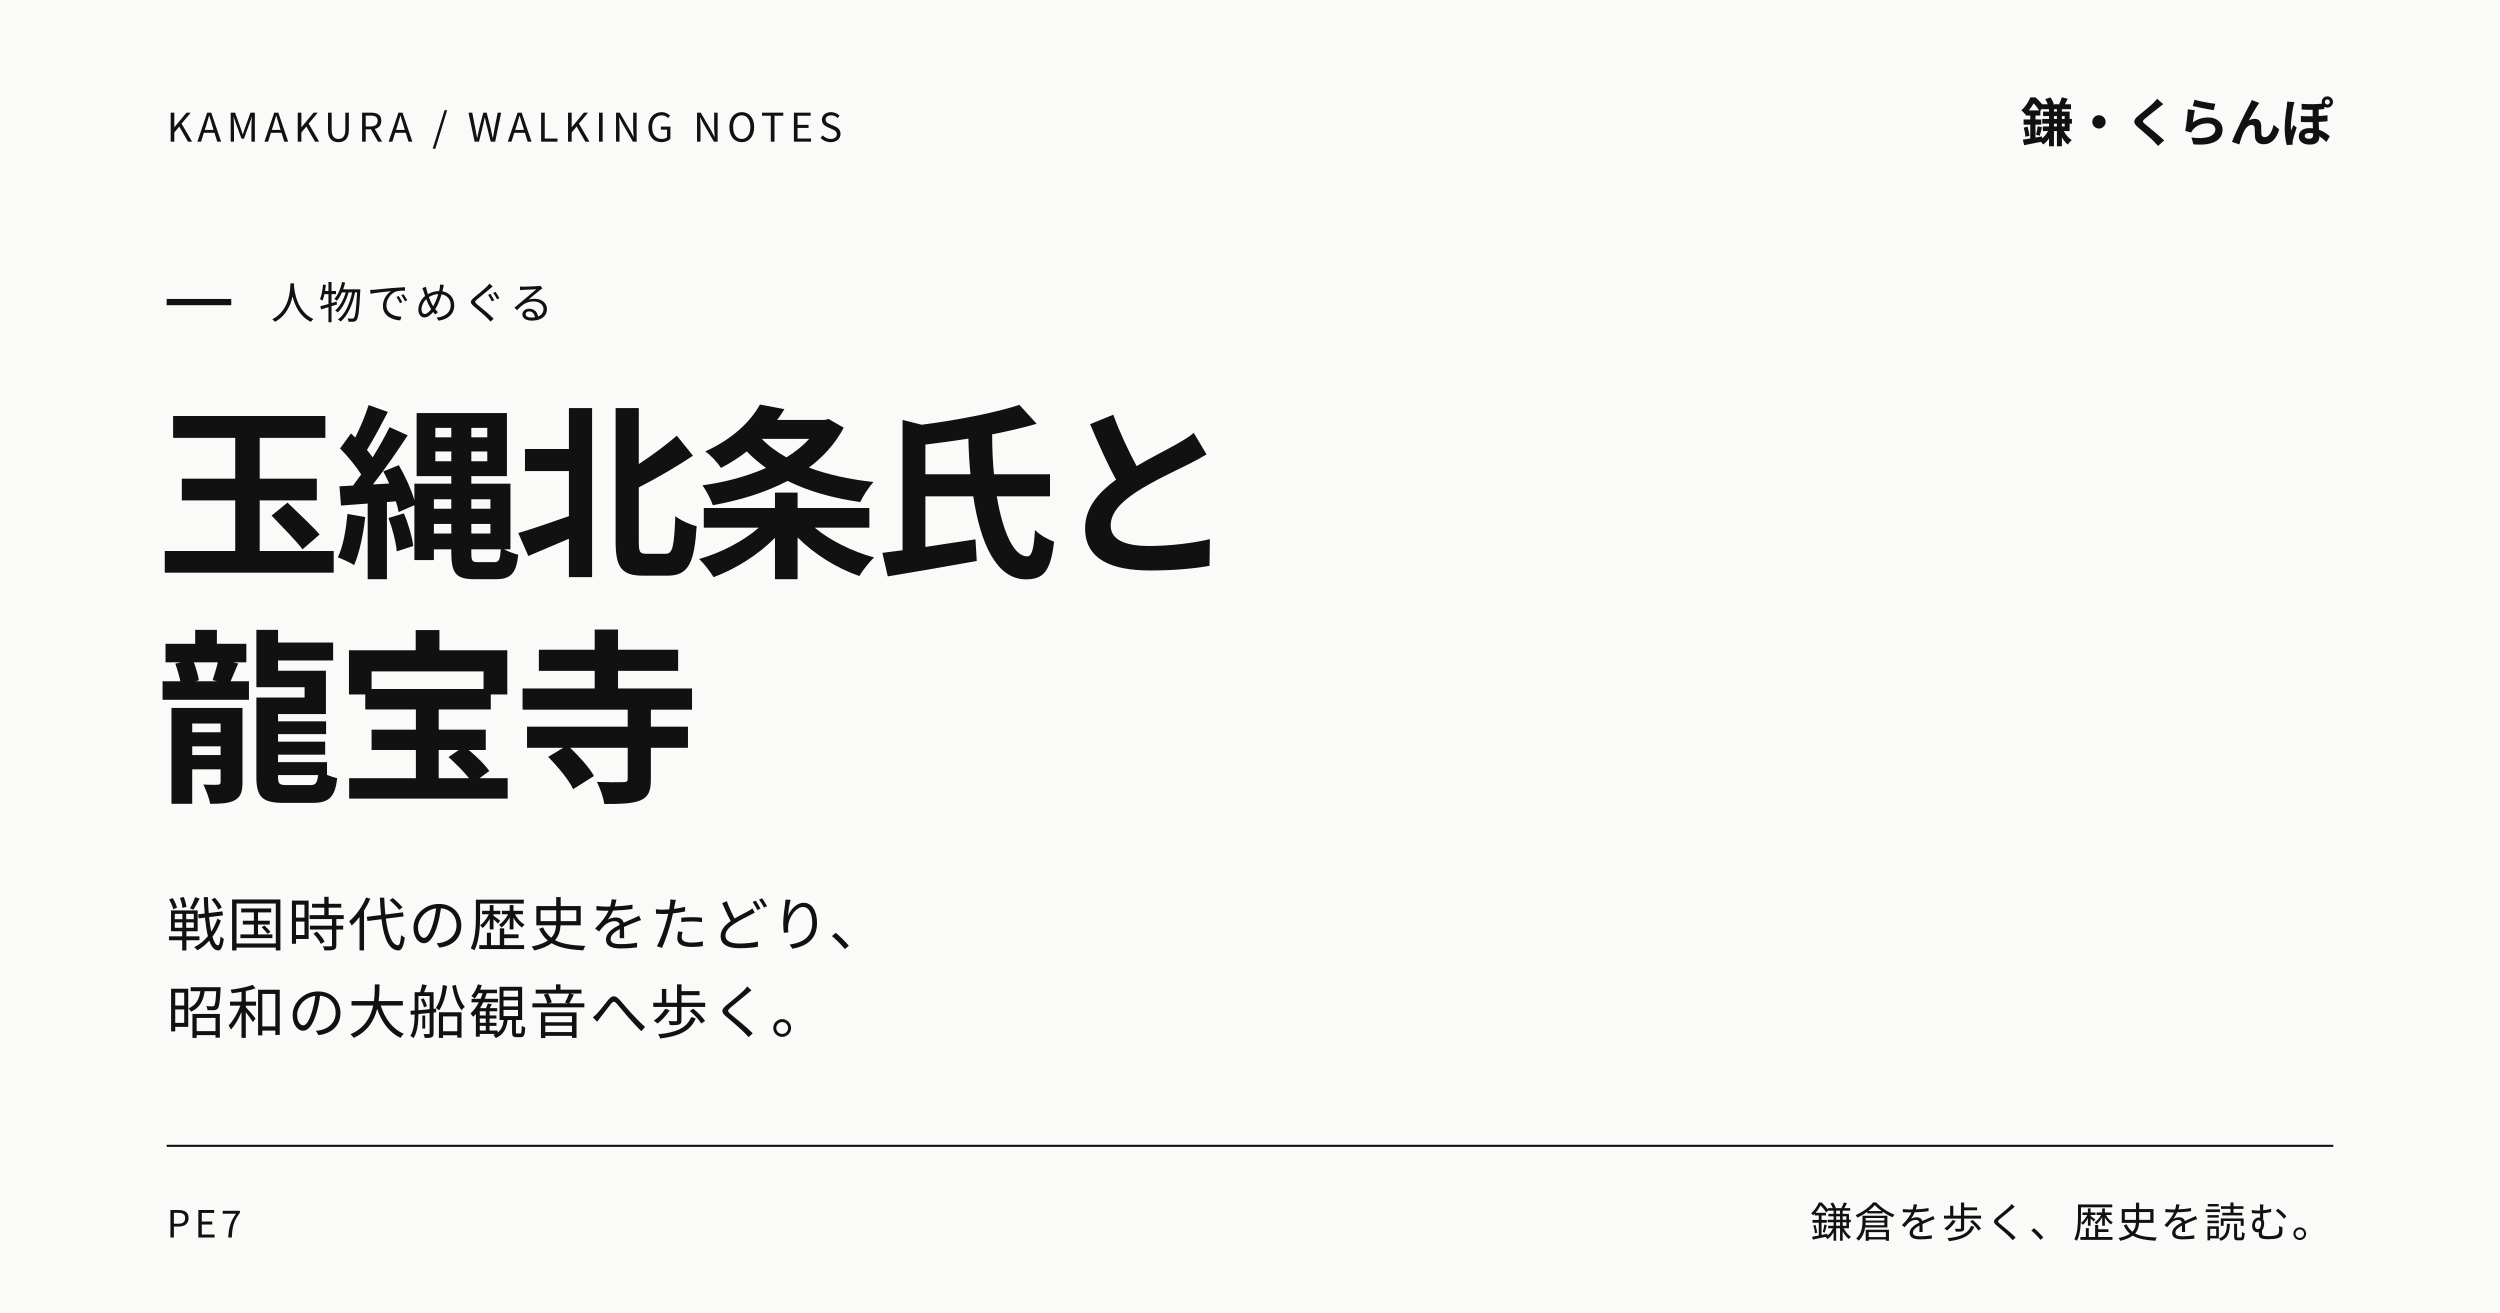
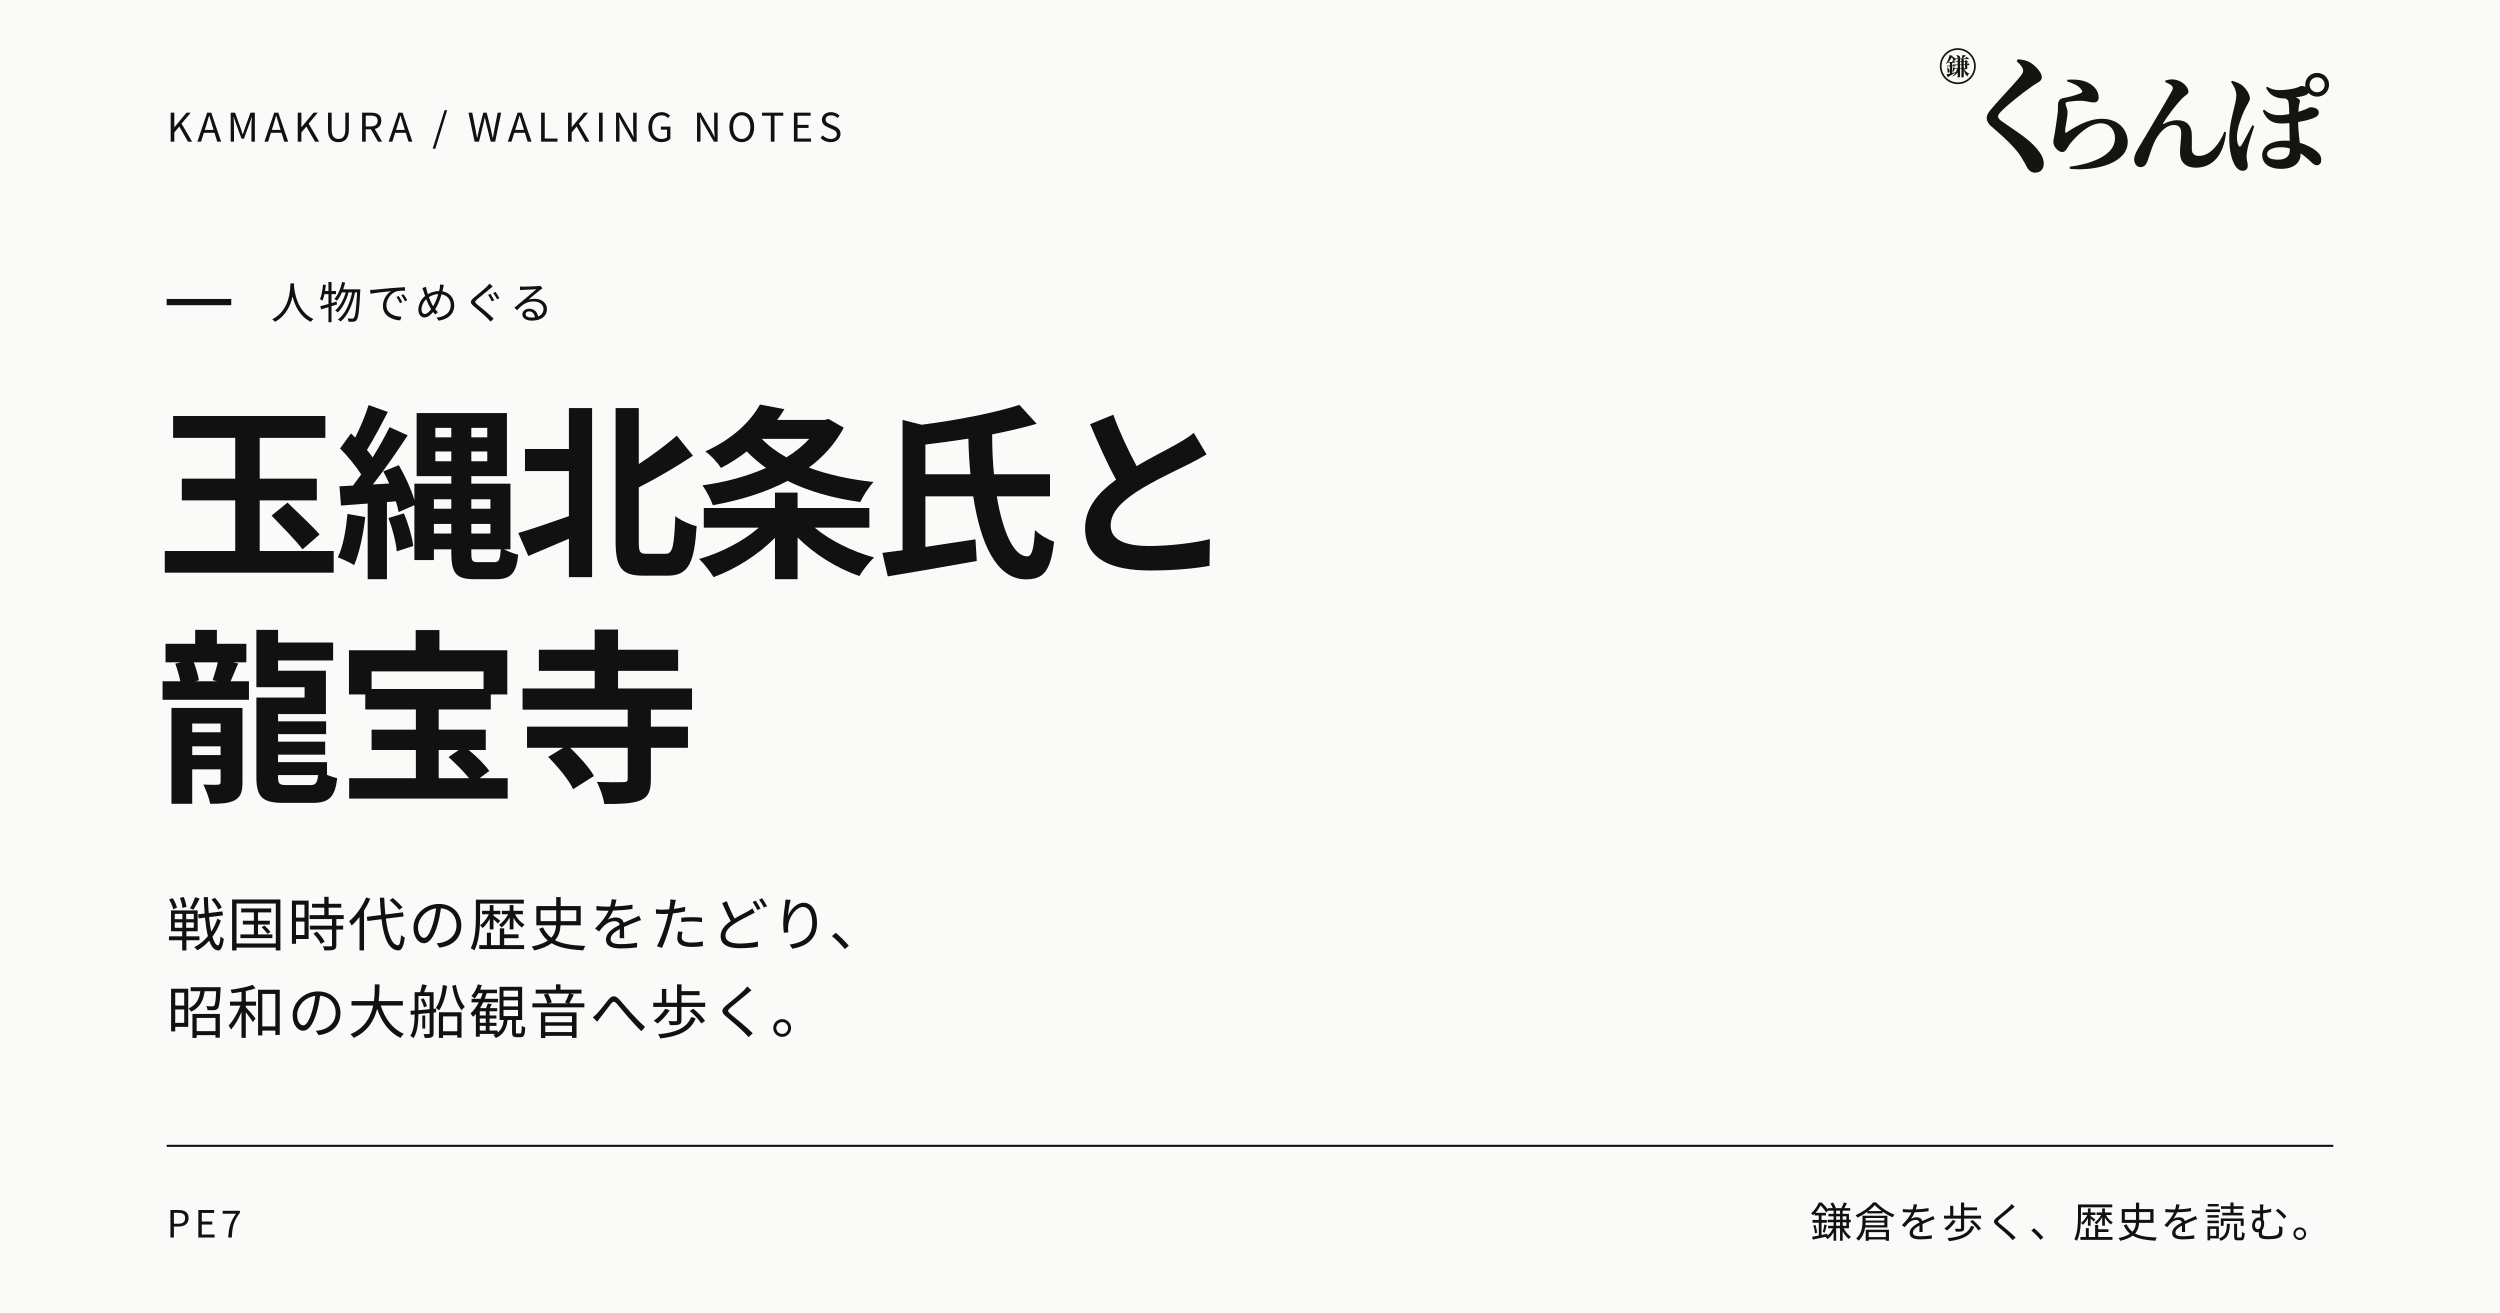
<svg xmlns="http://www.w3.org/2000/svg" width="1200" height="630" viewBox="0 0 1200 630">
  <rect width="1200" height="630" fill="#fafaf8" />
  <g fill="#111" font-family="Noto Sans CJK JP, sans-serif">
    <text x="80" y="68" font-size="19" font-weight="400" letter-spacing="2.6" text-anchor="start">KAMAKURA / WALKING NOTES</text>
-     <text x="1120" y="68" font-size="25" font-weight="700" letter-spacing="0" text-anchor="end">鎌・くらんぽ</text>
+     <g transform="translate(930,22) scale(.5135)">
+       <circle cx="19" cy="19" r="16" fill="none" stroke="#141411" stroke-width="1.6" />
+       <path d="M71 332 57 329C71 273 81 194 72 130C134 54 227 196 71 332ZM307 336C300 268 290 187 279 134L296 128C328 170 359 230 385 282C401 282 412 288 417 298L422 281H479C462 227 439 174 410 124L407 134L266 97V375H391C404 375 414 380 416 390C386 424 332 472 332 472L285 403H266V526H368C382 526 392 531 394 542C362 576 304 625 304 625L253 554H112C170 615 218 687 250 753C284 707 309 656 320 621C363 583 422 620 407 673H497V588H406L415 560H497V452H383L391 424H497V309H413L414 305ZM595 673H652V588H595ZM25 39 92 -82C104 -78 113 -69 116 -56C252 20 346 79 409 122C374 62 330 8 278 -37L288 -50C373 -5 443 51 497 118V-88H514C565 -88 595 -66 595 -60V281H652V-88H670C720 -88 751 -66 751 -60V233C779 109 824 17 897 -47C911 12 941 47 982 58L984 69C892 104 801 181 757 281H804V250H819C849 250 894 269 895 276V424H968C980 424 989 429 992 440C972 468 931 512 931 512L897 452H895V546C914 549 927 557 933 565L839 636L795 588H751V673H940C954 673 964 678 966 689C929 724 867 774 867 774L812 702H692C736 731 782 768 811 797C833 797 844 805 848 818L698 852C692 808 679 747 666 702H572C618 729 616 824 450 843L441 838C467 806 497 753 505 707L513 702H396L398 693C381 723 339 754 262 779C289 782 299 790 303 802L160 846C142 743 82 580 13 486L24 478C52 498 79 521 104 546L110 526H172V403H40L48 375H172V73C109 58 56 45 25 39ZM804 424V309H751V424ZM804 452H751V560H804ZM595 424H652V309H595ZM595 452V560H652V452Z" transform="translate(7.707865,27.58427) scale(0.02247191,-0.02247191)" fill="#141411" />
+       <path d="M623 -72C675 -72 692 -35 692 -3C692 31 680 64 645 108C577 194 465 259 369 327C348 341 333 355 333 369C333 382 343 395 369 421C411 463 530 558 603 609C646 638 677 646 677 678C677 713 630 771 573 800C548 812 520 816 489 819L479 804C508 778 530 752 530 730C530 716 524 705 509 686C470 635 326 485 273 420C252 395 244 377 244 356C244 337 255 312 280 292C397 192 475 115 514 52C541 9 552 -14 564 -36C576 -55 596 -72 623 -72Z" transform="translate(16.964,110) scale(0.119,-0.119)" fill="#141411" />
+       <path d="M335 -30 337 -50C588 -73 877 6 877 201C877 308 797 418 636 418C500 418 376 336 305 290C297 285 293 287 292 298C291 328 302 369 307 408C311 440 316 461 314 490C311 518 296 543 296 559C296 567 300 575 318 577C343 581 409 589 456 586C501 582 525 571 558 571C591 571 605 588 605 616C605 674 573 717 516 750C475 774 413 790 314 783L310 768C372 747 420 728 446 687C455 675 454 666 442 660C409 642 315 618 271 611C236 605 225 574 225 547C225 522 226 505 223 476C218 429 202 330 195 283C189 244 182 222 182 203C182 180 190 159 208 140C227 118 246 107 265 107C298 107 311 147 336 182C393 254 513 376 625 376C711 376 758 310 758 240C758 158 709 78 537 16C491 -1 413 -20 335 -30Z" transform="translate(90.112,110) scale(0.1,-0.1)" fill="#141411" />
+       <path d="M665 -39C804 -39 924 58 946 293L930 297C889 189 800 71 694 71C653 71 626 88 626 138C626 193 628 238 625 285C619 362 572 405 487 405C455 405 410 394 362 370C355 366 353 369 357 375C397 443 484 556 535 608C563 637 595 648 595 671C595 711 542 774 463 785C441 789 404 785 380 776L378 761C396 754 423 741 438 728C449 718 453 704 443 684C413 626 262 374 196 260C141 165 87 92 87 40C87 4 108 -34 146 -34C183 -34 201 -7 212 23C229 70 246 131 271 189C307 271 377 360 458 360C512 360 527 326 527 284C527 220 515 165 516 96C517 14 569 -39 665 -39Z" transform="translate(175.112,110) scale(0.1,-0.1)" fill="#141411" />
+       <path d="M190 -68C221 -68 236 -47 236 -19C236 8 225 29 225 66C225 85 229 117 237 151C249 202 277 290 297 350L279 357C251 305 194 197 175 167C166 154 156 155 148 171C140 186 135 214 135 246C135 331 179 443 203 494C230 554 256 581 256 608C256 651 211 714 174 738C144 756 117 766 89 773L80 763C99 736 129 687 129 639C129 593 116 555 106 510C91 448 63 344 63 235C63 120 88 24 120 -23C146 -61 169 -68 190 -68ZM885 666C845 666 814 697 814 736C814 775 845 806 885 806C924 806 955 775 955 736C955 697 924 666 885 666ZM885 625C946 625 996 674 996 736C996 798 946 847 885 847C823 847 773 798 773 736L775 717C764 722 751 725 737 725C728 725 712 712 672 702C624 692 575 686 528 686C489 686 451 697 418 717L407 708C442 632 508 608 578 608H588C602 602 614 592 617 576C622 551 623 504 624 462C597 456 565 452 525 452C464 452 427 473 389 503L376 493C415 397 477 374 554 374C578 374 600 375 625 378L628 212C614 213 599 214 584 214C461 214 371 165 371 80C371 -10 450 -50 546 -50C672 -50 730 10 730 89V95C760 75 791 50 825 17C843 1 858 -16 881 -16C909 -16 923 6 923 32C923 68 908 92 873 120C839 147 785 176 722 194C716 249 708 313 707 388C760 397 815 409 858 428C891 442 900 456 900 477C900 524 833 526 819 526C815 526 801 517 777 507C758 499 734 491 709 483C711 515 714 545 721 568C726 587 726 598 708 607C702 611 693 614 684 617C719 623 754 630 780 640C791 644 799 650 802 661C822 639 852 625 885 625ZM629 141V123C629 68 591 36 522 36C453 36 417 52 417 89C417 130 478 152 542 152C572 152 601 149 629 141Z" transform="translate(266.412,110) scale(0.1,-0.1)" fill="#141411" />
+     </g>
    <path d="M80 145H111" stroke="#111" stroke-width="3" />
    <text x="130" y="153" font-size="21" font-weight="400" letter-spacing="2" text-anchor="start">人物でめぐる</text>
    <text x="75" y="270" font-size="89" font-weight="900" letter-spacing="-3" text-anchor="start">玉縄北条氏と</text>
    <text x="75" y="378" font-size="89" font-weight="900" letter-spacing="-3" text-anchor="start">龍宝寺</text>
    <text x="80" y="454" font-size="28" font-weight="400" letter-spacing="1" text-anchor="start">戦国時代の歴史をたどり、</text>
    <text x="80" y="496" font-size="28" font-weight="400" letter-spacing="1" text-anchor="start">昭和の大船観音へ歩く。</text>
    <path d="M80 550H1120" stroke="#111" stroke-width="1" />
    <text x="80" y="594" font-size="18" font-weight="400" letter-spacing="2" text-anchor="start">PE7</text>
    <text x="1120" y="594" font-size="20" font-weight="400" letter-spacing="1" text-anchor="end">鎌倉を歩く、歴史を読む。</text>
  </g>
</svg>
